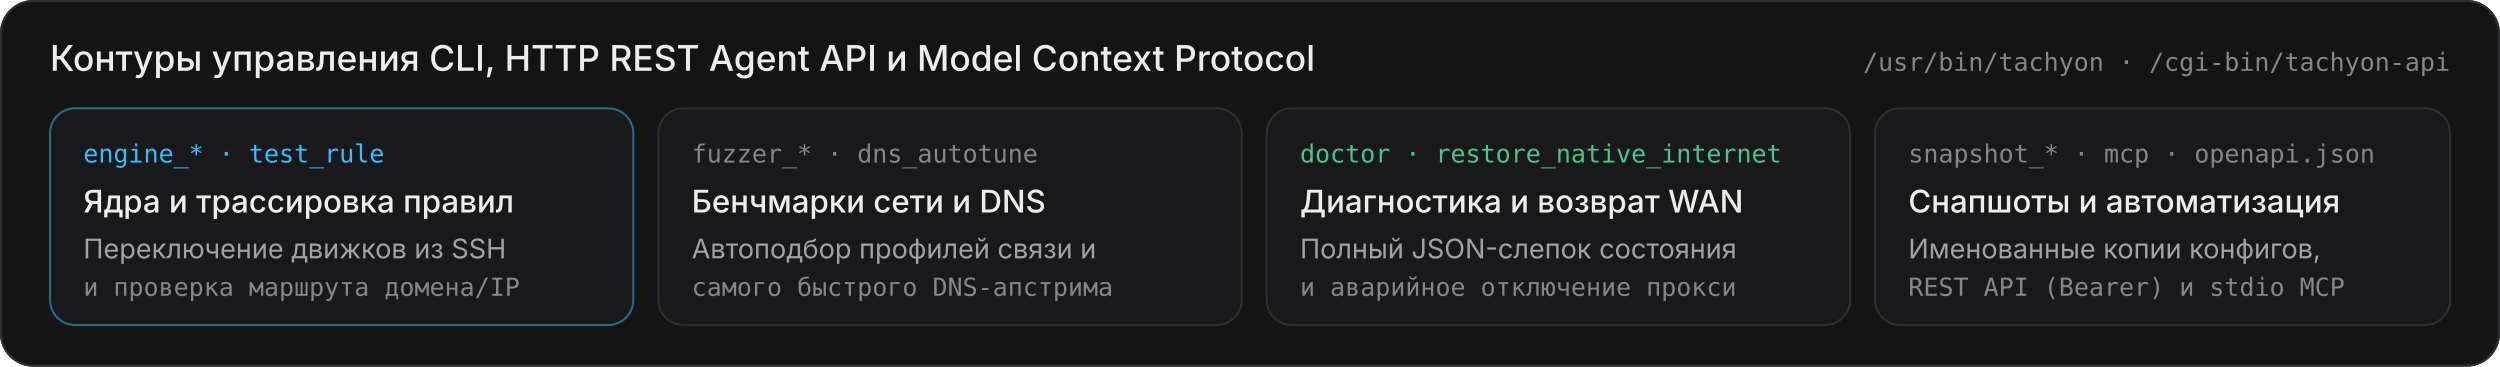
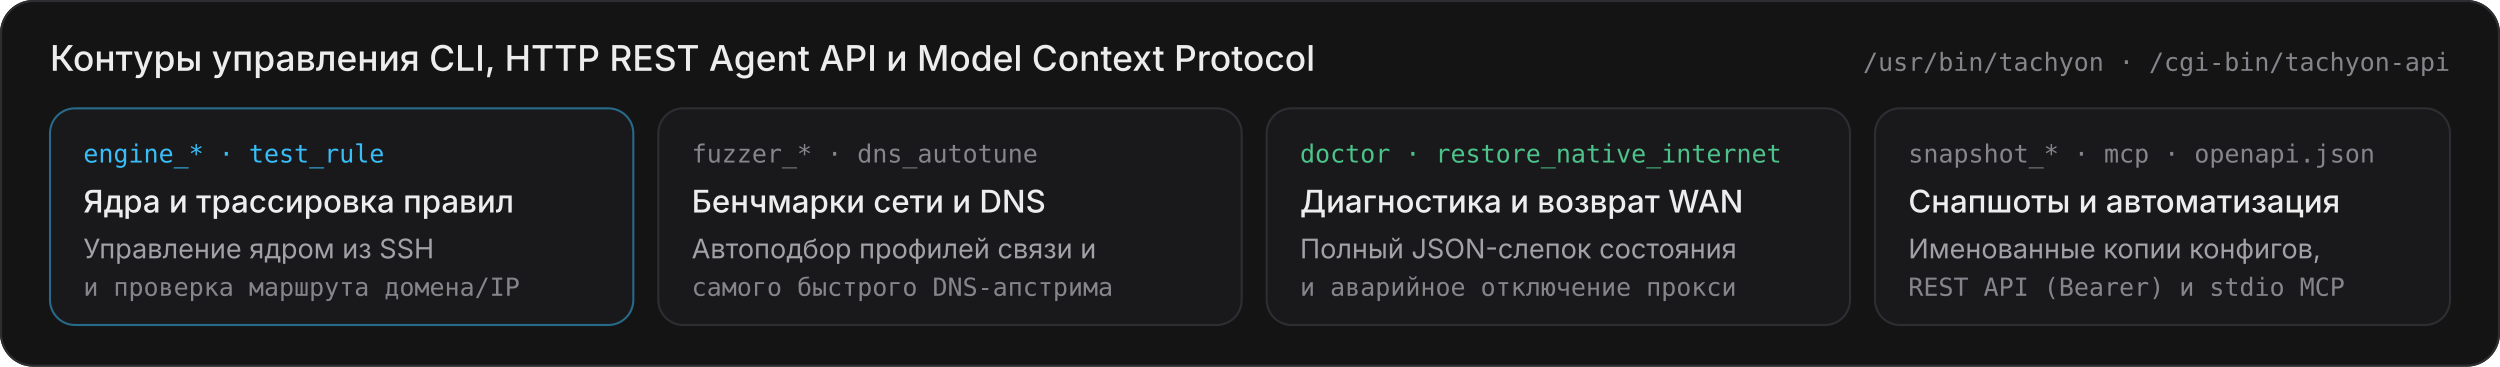
<svg xmlns="http://www.w3.org/2000/svg" width="1200" height="176" viewBox="0 0 1200 176" role="img" aria-labelledby="title desc">
  <rect width="1200" height="176" rx="16" fill="#141415" />
  <rect x="0.5" y="0.5" width="1199" height="175" rx="15.5" fill="none" stroke="#2e2e32" stroke-width="1" />
  <text x="24" y="34" fill="#ededed" font-family="-apple-system, BlinkMacSystemFont, 'Segoe UI', Inter, sans-serif" font-size="17" font-weight="500">Контуры управления CLI, HTTP REST Agent API и Model Context Protocol</text>
  <text x="1176" y="34" text-anchor="end" fill="#85858b" font-family="ui-monospace, SFMono-Regular, Menlo, Consolas, monospace" font-size="12" font-weight="400">/usr/bin/tachyon · /cgi-bin/tachyon-api</text>
  <g transform="translate(24, 52)">
    <rect x="0" y="0" width="280" height="104" rx="12" fill="#19191b" stroke="#38bdf8" stroke-width="1" stroke-opacity="0.5" />
    <text x="16" y="26" fill="#38bdf8" font-family="ui-monospace, SFMono-Regular, Menlo, Consolas, monospace" font-size="12" font-weight="500">engine_* · test_rule</text>
    <text x="16" y="50" fill="#ededed" font-family="-apple-system, BlinkMacSystemFont, 'Segoe UI', Inter, sans-serif" font-size="15" font-weight="500">Ядра и трассировка правил</text>
-     <text x="16" y="72" fill="#a1a1a6" font-family="-apple-system, BlinkMacSystemFont, 'Segoe UI', Inter, sans-serif" font-size="13" font-weight="400">Переключение движков из SSH</text>
+     <text x="16" y="72" fill="#a1a1a6" font-family="-apple-system, BlinkMacSystemFont, 'Segoe UI', Inter, sans-serif" font-size="13" font-weight="400">Управление ядром из SSH</text>
    <text x="16" y="90" fill="#85858b" font-family="ui-monospace, SFMono-Regular, Menlo, Consolas, monospace" font-size="12" font-weight="400">и проверка маршрута домена/IP</text>
  </g>
  <g transform="translate(316, 52)">
    <rect x="0" y="0" width="280" height="104" rx="12" fill="#19191b" stroke="#2e2e32" stroke-width="1" />
    <text x="16" y="26" fill="#85858b" font-family="ui-monospace, SFMono-Regular, Menlo, Consolas, monospace" font-size="12" font-weight="500">fuzzer_* · dns_autotune</text>
    <text x="16" y="50" fill="#ededed" font-family="-apple-system, BlinkMacSystemFont, 'Segoe UI', Inter, sans-serif" font-size="15" font-weight="500">Бенчмарки сети и DNS</text>
    <text x="16" y="72" fill="#a1a1a6" font-family="-apple-system, BlinkMacSystemFont, 'Segoe UI', Inter, sans-serif" font-size="13" font-weight="400">Автоподбор профилей связи и</text>
    <text x="16" y="90" fill="#85858b" font-family="ui-monospace, SFMono-Regular, Menlo, Consolas, monospace" font-size="12" font-weight="400">самого быстрого DNS-апстрима</text>
  </g>
  <g transform="translate(608, 52)">
    <rect x="0" y="0" width="280" height="104" rx="12" fill="#19191b" stroke="#2e2e32" stroke-width="1" />
    <text x="16" y="26" fill="#4cc38a" font-family="ui-monospace, SFMono-Regular, Menlo, Consolas, monospace" font-size="12" font-weight="500">doctor · restore_native_internet</text>
    <text x="16" y="50" fill="#ededed" font-family="-apple-system, BlinkMacSystemFont, 'Segoe UI', Inter, sans-serif" font-size="15" font-weight="500">Диагностика и возврат WAN</text>
    <text x="16" y="72" fill="#a1a1a6" font-family="-apple-system, BlinkMacSystemFont, 'Segoe UI', Inter, sans-serif" font-size="13" font-weight="400">Полный JSON-слепок состояния</text>
    <text x="16" y="90" fill="#85858b" font-family="ui-monospace, SFMono-Regular, Menlo, Consolas, monospace" font-size="12" font-weight="400">и аварийное отключение прокси</text>
  </g>
  <g transform="translate(900, 52)">
    <rect x="0" y="0" width="276" height="104" rx="12" fill="#19191b" stroke="#2e2e32" stroke-width="1" />
    <text x="16" y="26" fill="#85858b" font-family="ui-monospace, SFMono-Regular, Menlo, Consolas, monospace" font-size="12" font-weight="500">snapshot_* · mcp · openapi.json</text>
    <text x="16" y="50" fill="#ededed" font-family="-apple-system, BlinkMacSystemFont, 'Segoe UI', Inter, sans-serif" font-size="15" font-weight="500">Снапшоты и автоматизация</text>
    <text x="16" y="72" fill="#a1a1a6" font-family="-apple-system, BlinkMacSystemFont, 'Segoe UI', Inter, sans-serif" font-size="13" font-weight="400">Именованные копии конфигов,</text>
    <text x="16" y="90" fill="#85858b" font-family="ui-monospace, SFMono-Regular, Menlo, Consolas, monospace" font-size="12" font-weight="400">REST API (Bearer) и stdio MCP</text>
  </g>
</svg>
